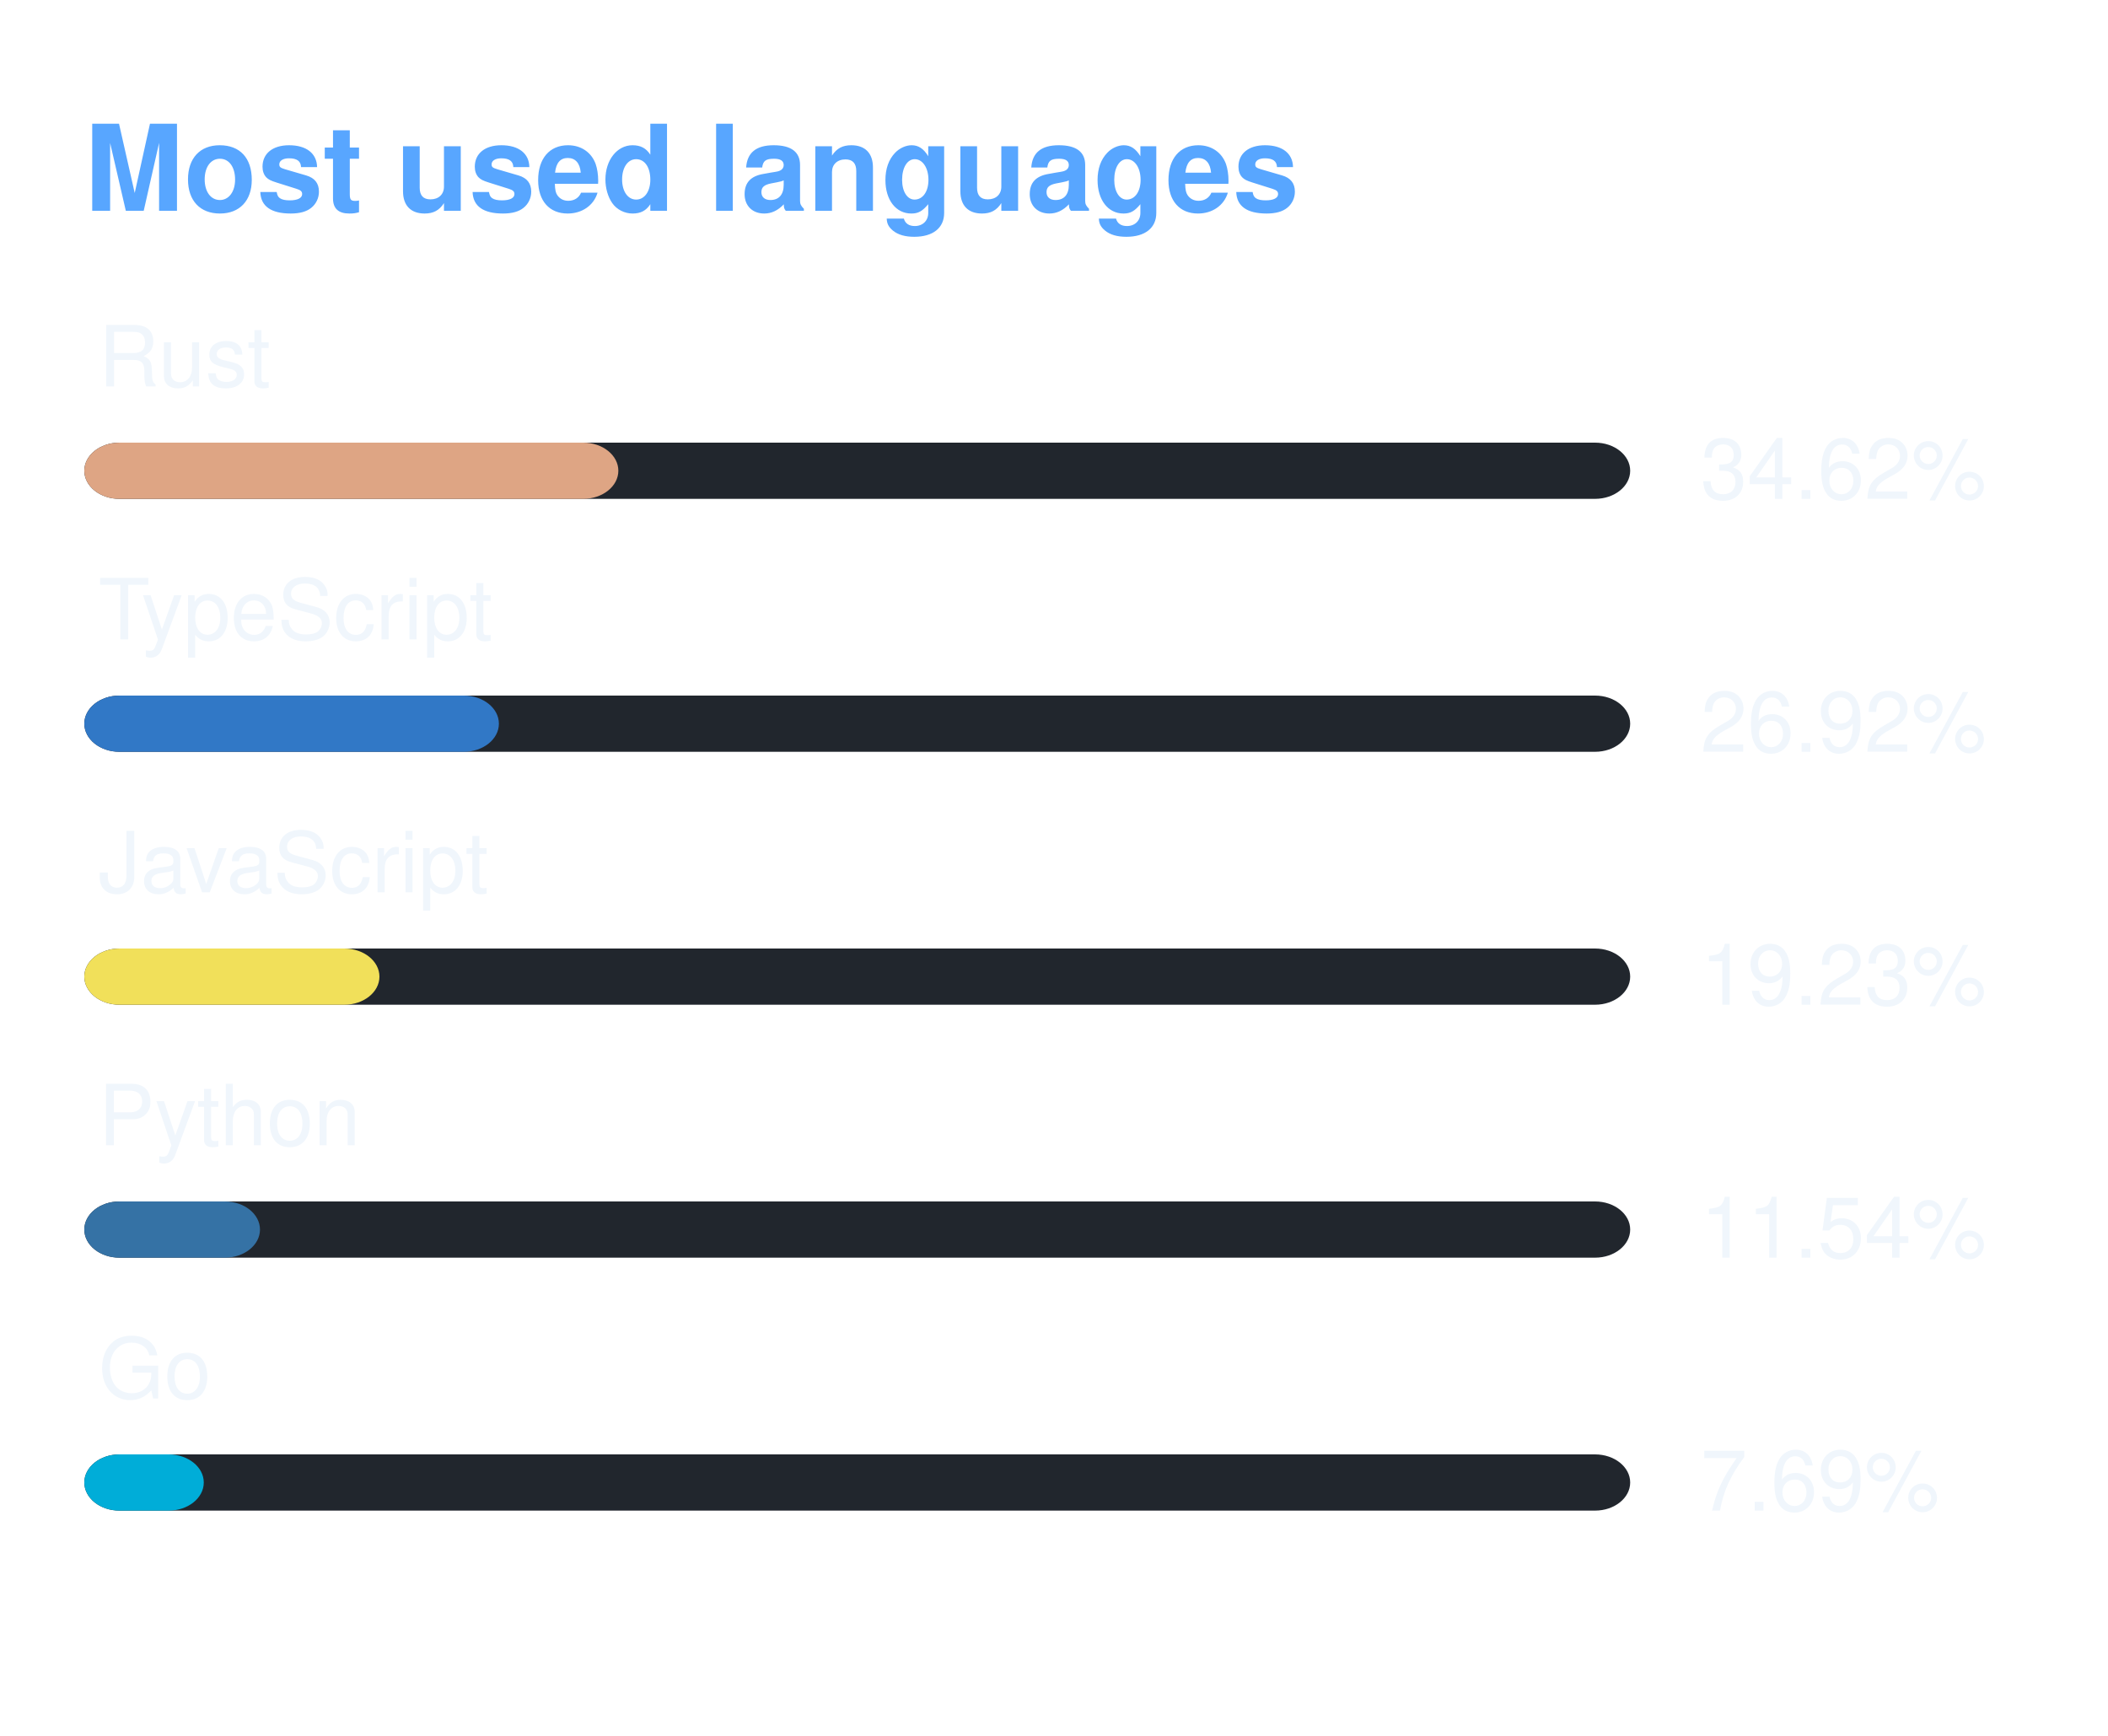
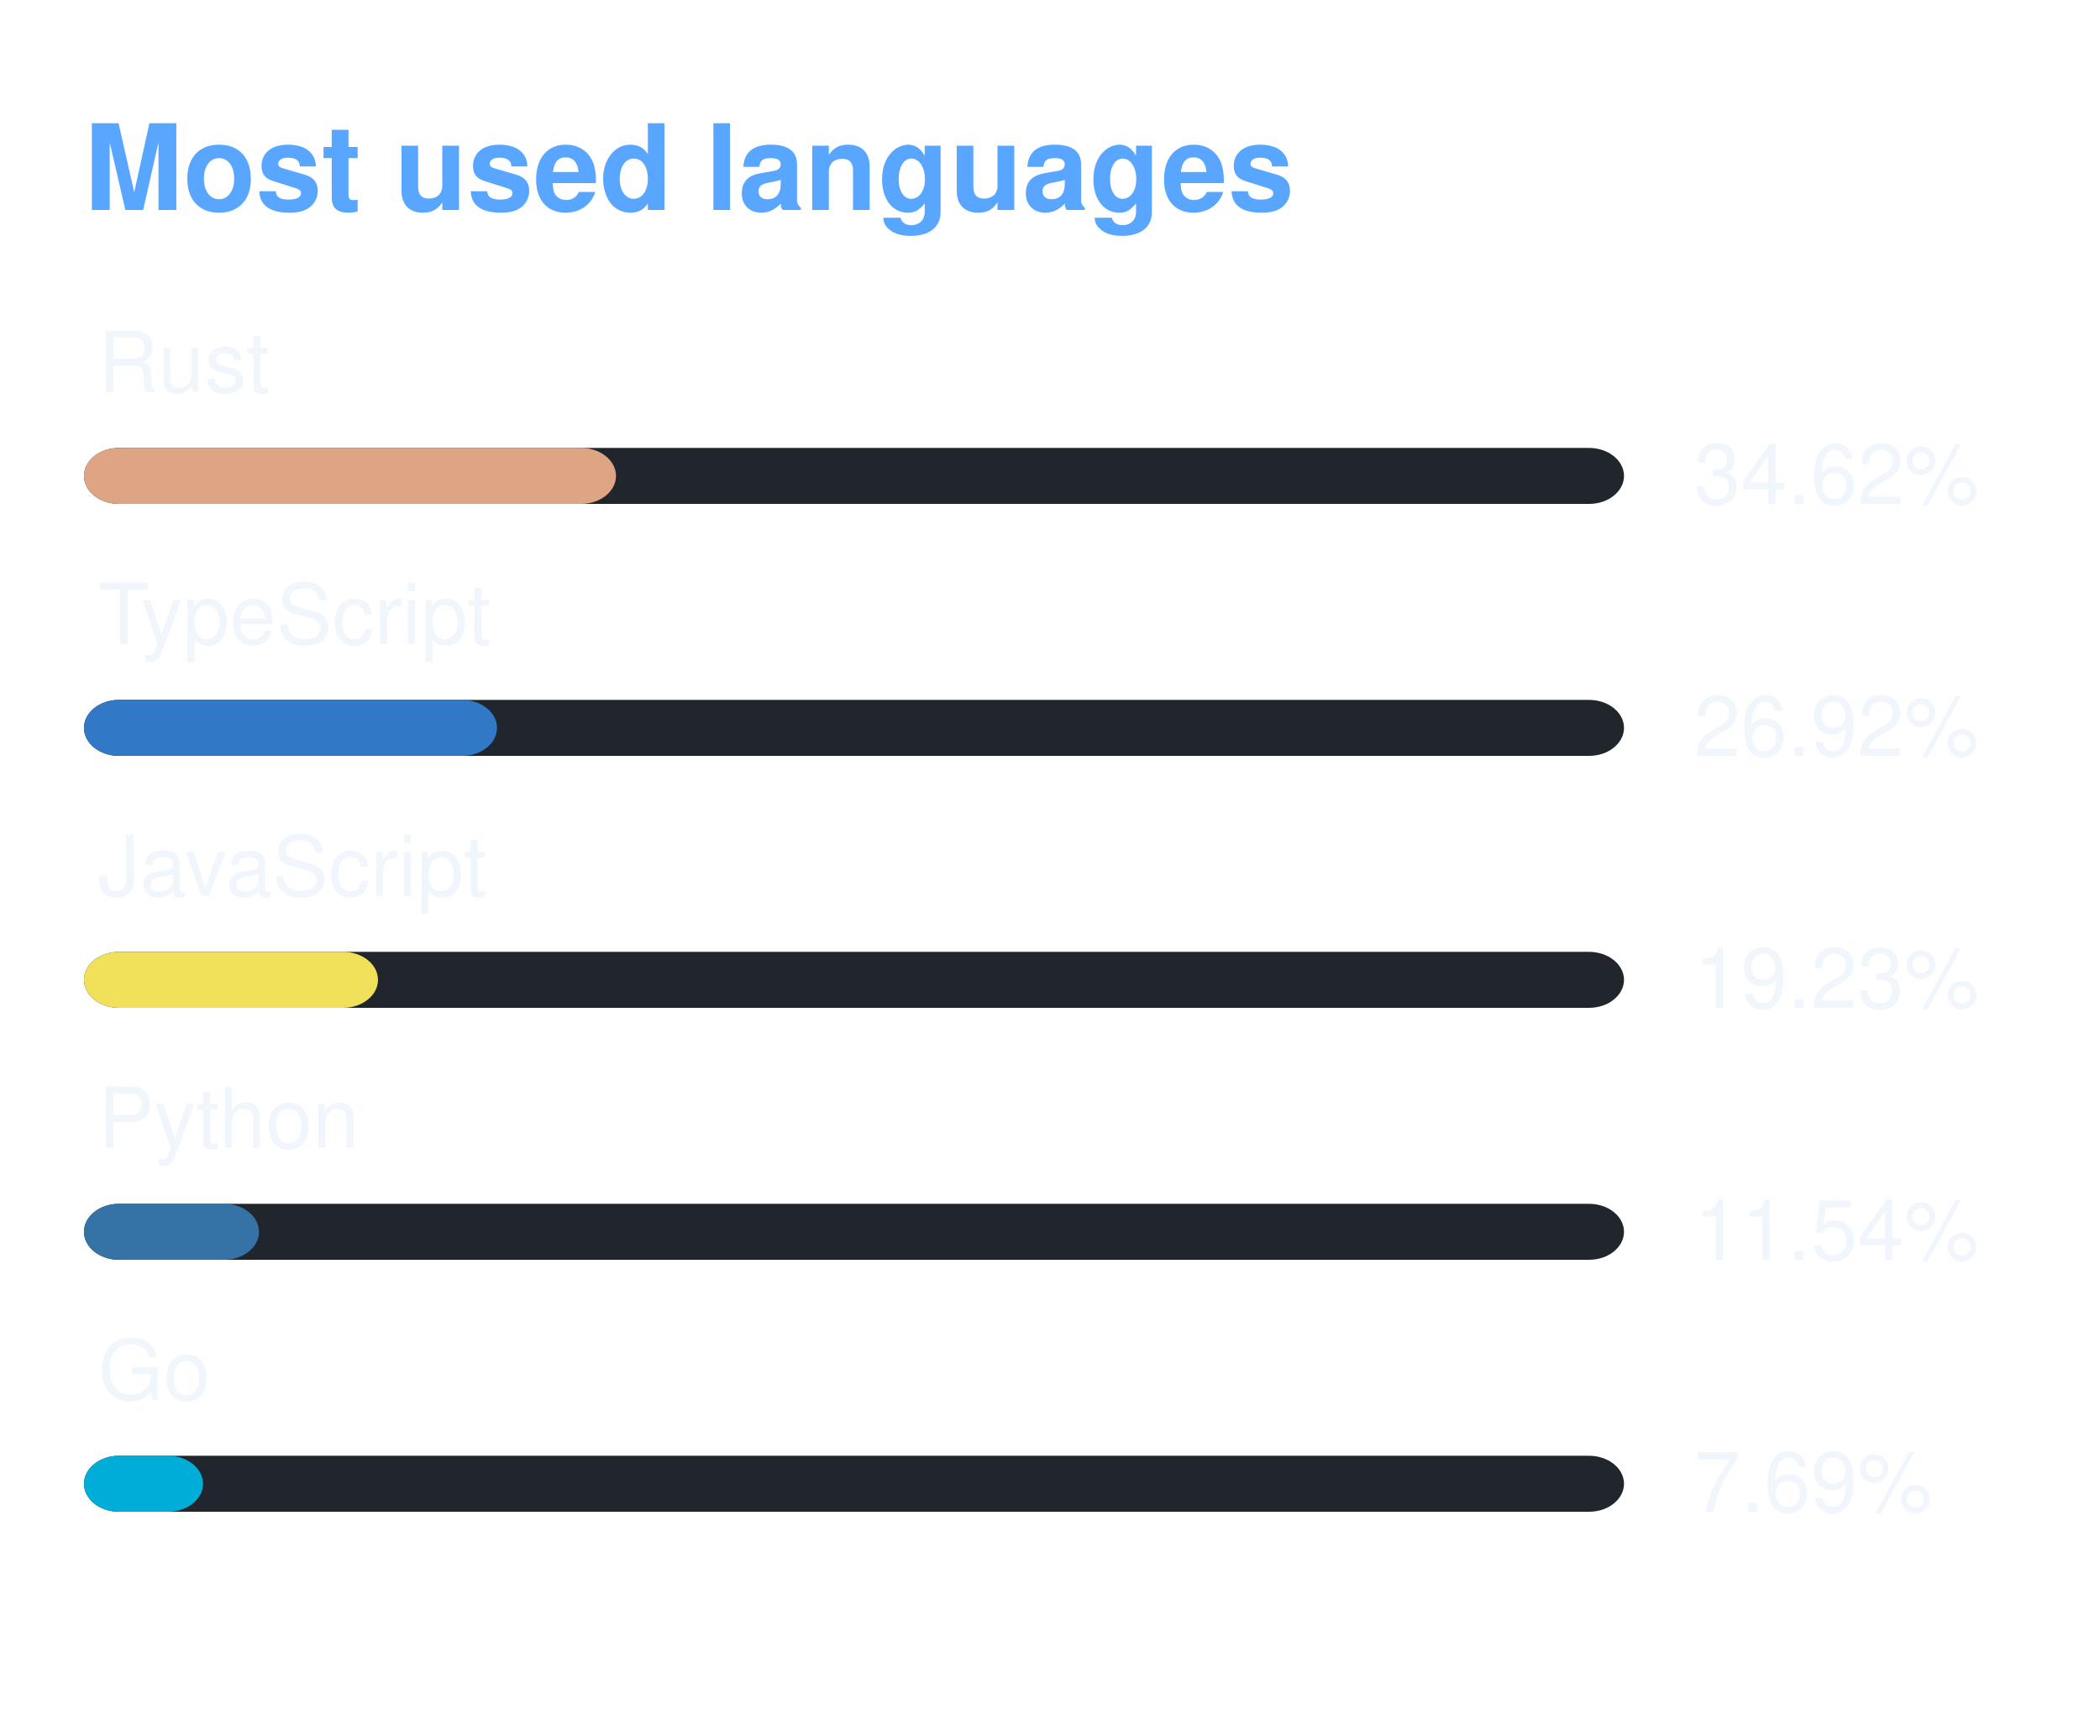
- <svg xmlns="http://www.w3.org/2000/svg" width="300" height="247" viewBox="0 0 300 247" fill="none" role="img" aria-labelledby="title-id" aria-describedby="description-id">
+ <svg xmlns="http://www.w3.org/2000/svg" width="300" height="248" viewBox="0 0 300 248" fill="none" role="img" aria-labelledby="title-id" aria-describedby="description-id">
  <style>
  /* 
    * Card styles for GitHub StatCrab
    * 
    * This file contains the styles for the base card component.
  */
  
  .title {
    font: 800 17px "Helvetica Neue", Helvetica, Arial, sans-serif;
  }
  
  .statsCard &gt; .row &gt; .label, .statsCard &gt; .row &gt; .value {
    font: 600 15px "Helvetica Neue", Helvetica, Arial, sans-serif;
  }
  
  .langsCard &gt; .row &gt; .label, .langsCard &gt; .row &gt; .value {
    font: 400 12px "Helvetica Neue", Helvetica, Arial, sans-serif;
  }
  
  /**
   * Dark theme.
   */
  
  .title {
    fill: #58a6ff;
  }
  
  .label, .value {
    fill: #f0f6fc;
  }
  
  .icon {
    fill: #58a6ff;
  }
  
  .background {
    fill: #0d1117;
    stroke: #30363d;
  }
  
  .progressBarBackground {
    fill: #21262d;
  }
  </style>
  <g transform="translate(12, 30)">
    <text x="0" y="0" class="title">Most used languages</text>
  </g>
  <g class="langsCard" x="0" y="0">
    <g class="row">
-       <text x="14" y="55" class="label">Rust</text>
-       <text x="242" y="71" class="value">34.62%</text>
-       <svg width="220" x="12" y="63">
+       <text x="14" y="56" class="label">Rust</text>
+       <text x="242" y="72" class="value">34.62%</text>
+       <svg width="220" x="12" y="64">
        <rect rx="5" ry="5" x="0" y="0" width="220" height="8" class="progressBarBackground" />
        <rect rx="5" ry="5" x="0" y="0" width="76" height="8" fill="#dea584" />
      </svg>
    </g>
    <g class="row">
-       <text x="14" y="91" class="label">TypeScript</text>
-       <text x="242" y="107" class="value">26.92%</text>
-       <svg width="220" x="12" y="99">
+       <text x="14" y="92" class="label">TypeScript</text>
+       <text x="242" y="108" class="value">26.92%</text>
+       <svg width="220" x="12" y="100">
        <rect rx="5" ry="5" x="0" y="0" width="220" height="8" class="progressBarBackground" />
        <rect rx="5" ry="5" x="0" y="0" width="59" height="8" fill="#3178c6" />
      </svg>
    </g>
    <g class="row">
-       <text x="14" y="127" class="label">JavaScript</text>
-       <text x="242" y="143" class="value">19.23%</text>
-       <svg width="220" x="12" y="135">
+       <text x="14" y="128" class="label">JavaScript</text>
+       <text x="242" y="144" class="value">19.23%</text>
+       <svg width="220" x="12" y="136">
        <rect rx="5" ry="5" x="0" y="0" width="220" height="8" class="progressBarBackground" />
        <rect rx="5" ry="5" x="0" y="0" width="42" height="8" fill="#f1e05a" />
      </svg>
    </g>
    <g class="row">
-       <text x="14" y="163" class="label">Python</text>
-       <text x="242" y="179" class="value">11.54%</text>
-       <svg width="220" x="12" y="171">
+       <text x="14" y="164" class="label">Python</text>
+       <text x="242" y="180" class="value">11.54%</text>
+       <svg width="220" x="12" y="172">
        <rect rx="5" ry="5" x="0" y="0" width="220" height="8" class="progressBarBackground" />
        <rect rx="5" ry="5" x="0" y="0" width="25" height="8" fill="#3572A5" />
      </svg>
    </g>
    <g class="row">
-       <text x="14" y="199" class="label">Go</text>
-       <text x="242" y="215" class="value">7.69%</text>
-       <svg width="220" x="12" y="207">
+       <text x="14" y="200" class="label">Go</text>
+       <text x="242" y="216" class="value">7.69%</text>
+       <svg width="220" x="12" y="208">
        <rect rx="5" ry="5" x="0" y="0" width="220" height="8" class="progressBarBackground" />
        <rect rx="5" ry="5" x="0" y="0" width="17" height="8" fill="#00ADD8" />
      </svg>
    </g>
  </g>
</svg>
